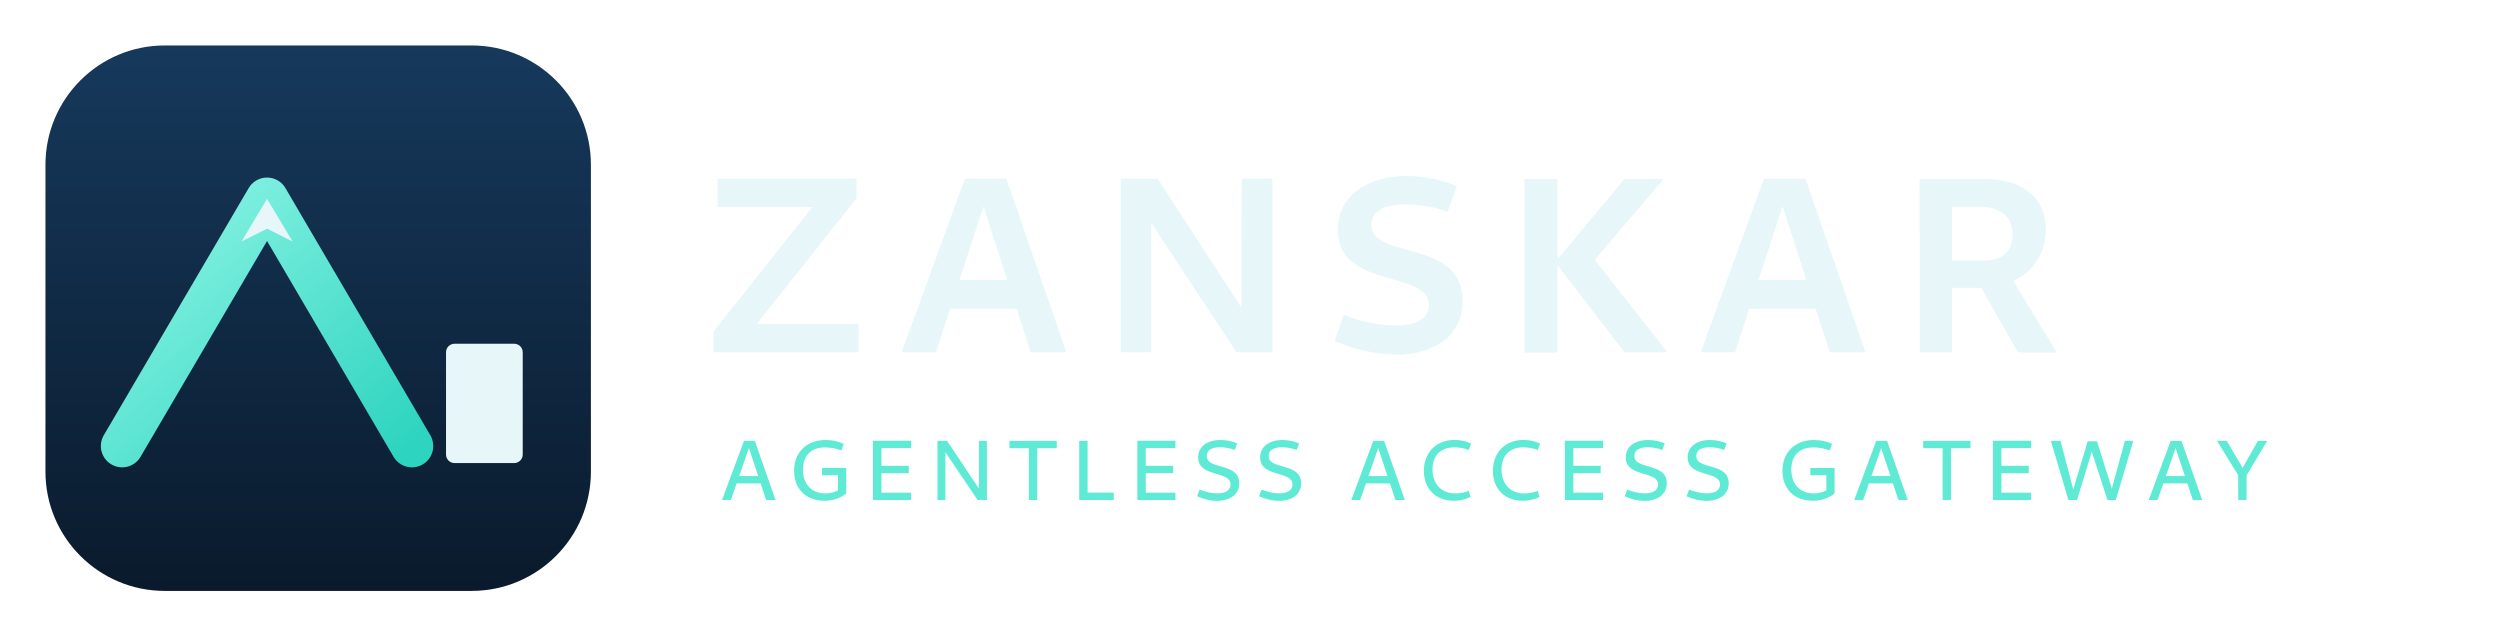
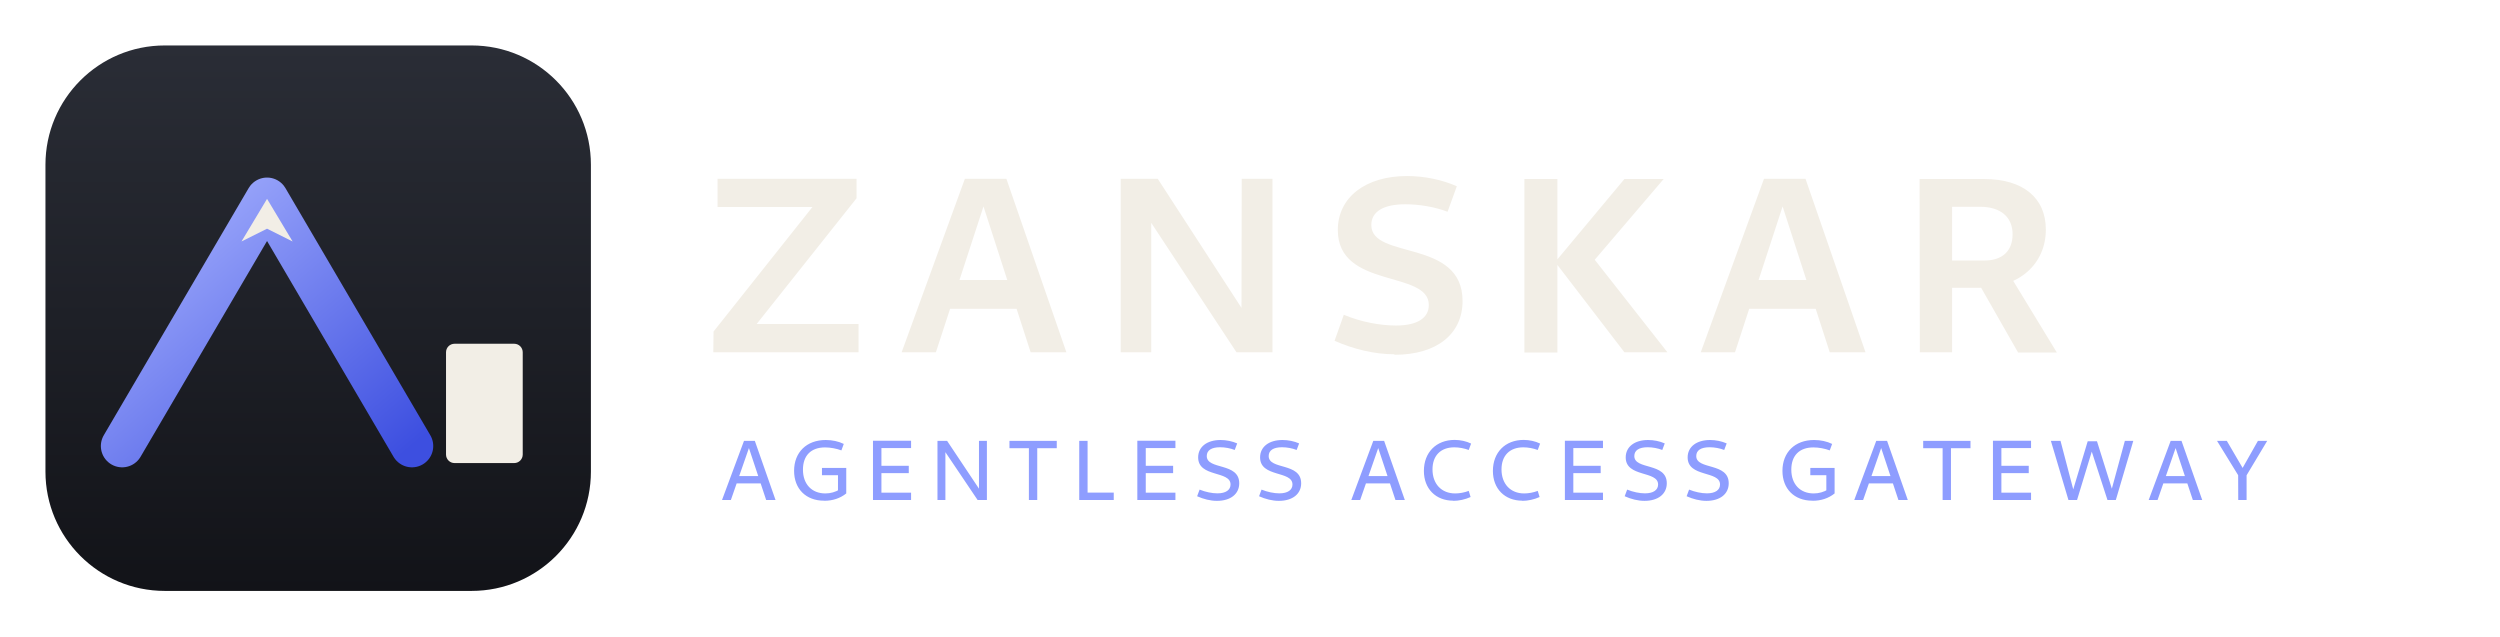
<svg xmlns="http://www.w3.org/2000/svg" width="440" height="112" viewBox="0 0 440 112" role="img" aria-label="Zanskar, agentless access gateway">
  <defs>
    <linearGradient id="sky" x1="0" y1="0" x2="0" y2="1">
-       <stop offset="0" stop-color="#16395C" />
-       <stop offset="1" stop-color="#0A1A2C" />
+       <stop offset="0" stop-color="#2A2D36" />
+       <stop offset="1" stop-color="#121318" />
    </linearGradient>
    <linearGradient id="ice" x1="0" y1="0" x2="1" y2="1">
-       <stop offset="0" stop-color="#8FF5E6" />
-       <stop offset="1" stop-color="#2DD4BF" />
+       <stop offset="0" stop-color="#A9B4FF" />
+       <stop offset="1" stop-color="#3D4FE0" />
    </linearGradient>
  </defs>
  <g transform="translate(8 8) scale(0.75)">
    <rect width="128" height="128" rx="28" fill="url(#sky)" />
    <path d="M18 94 L52 36 L86 94" fill="none" stroke="url(#ice)" stroke-width="10" stroke-linecap="round" stroke-linejoin="round" />
-     <path d="M52 36 L58 46 L52 43 L46 46 Z" fill="#E6F6F9" />
-     <rect x="94" y="70" width="18" height="28" rx="2" fill="#E6F6F9" />
+     <path d="M52 36 L58 46 L52 43 L46 46 Z" fill="#F2EEE6" />
+     <rect x="94" y="70" width="18" height="28" rx="2" fill="#F2EEE6" />
  </g>
-   <path fill="#E6F6F9" d="M125.54 62.0H151.104V57.028H130.512L131.7 58.876L150.752 34.896V31.464H126.288V36.436H146.0L144.592 34.412L125.584 58.348Z M158.688 62.0H164.716L173.736 34.368H172.46L181.392 62.0H187.684L177.124 31.464H169.82ZM165.816 54.344H180.424L179.632 49.284H166.608Z M197.248 62.0H202.616V38.196L202.088 38.416L217.62 62.0H223.956V31.464H218.544L218.5 55.488L219.204 55.268L203.76 31.464H197.248Z M245.444 62.44C252.924 62.44 257.412 58.744 257.412 52.98C257.412 41.936 241.352 45.764 241.352 39.604C241.352 37.228 243.508 35.952 247.336 35.952C249.844 35.952 252.616 36.436 254.772 37.272L256.4 32.784C253.848 31.64 250.68 30.98 247.644 30.98C240.34 30.98 235.456 34.72 235.456 40.484C235.456 50.912 251.472 47.48 251.472 53.684C251.472 55.928 249.492 57.292 245.708 57.292C242.936 57.292 239.548 56.676 236.512 55.4L234.884 59.976C238.14 61.428 241.88 62.352 245.4 62.352Z M285.896 62.0H293.464L280.088 44.972L280.22 46.248L292.804 31.508H285.896L273.708 46.116ZM268.296 62.044H274.104V31.508H268.296Z M299.332 62.0H305.36L314.38 34.368H313.104L322.036 62.0H328.328L317.768 31.464H310.464ZM306.46 54.344H321.068L320.276 49.284H307.252Z M337.892 62.0H343.568V36.392H348.496C352.104 36.392 354.216 38.196 354.216 41.232C354.216 44.136 352.456 45.852 349.244 45.852H341.72V50.648H348.496C355.404 50.648 360.068 46.424 360.068 40.396C360.068 34.764 355.976 31.508 349.244 31.508H337.848ZM355.184 62.044H362.004L353.644 48.316H347.352Z" />
-   <path fill="#5EEAD4" d="M127.075 88.0H128.635L131.935 78.505H131.695L134.845 88.0H136.495L132.85 77.59H130.945ZM129.205 85.075H134.335L134.245 83.785H129.295Z M145.085 88.135C146.555 88.135 147.875 87.7 148.94 86.845V82.36H144.665V83.635H147.485V86.905L147.785 86.14C147.05 86.59 146.18 86.845 145.265 86.845C142.865 86.845 141.32 85.21 141.32 82.66C141.32 80.17 142.745 78.745 145.205 78.745C146.135 78.745 147.215 78.94 148.085 79.27L148.505 78.13C147.59 77.68 146.48 77.44 145.325 77.44C141.965 77.44 139.76 79.6 139.76 82.87C139.76 86.035 141.845 88.12 145.01 88.12Z M153.645 88.0H160.35V86.71H155.13V83.275H159.945V81.985H155.13V78.865H160.35V77.575H153.645Z M164.995 88.0H166.39V79.24L166.18 79.27L172.06 88.0H173.695V77.59H172.3V86.395L172.54 86.365L166.69 77.59H164.995Z M181.085 88.0H182.555V78.88H185.99V77.59H177.665V78.88H181.085Z M189.945 88.0H196.02V86.695H191.415V77.59H189.945Z M200.17 88.0H206.875V86.71H201.655V83.275H206.47V81.985H201.655V78.865H206.875V77.575H200.17Z M214.19 88.15C216.59 88.15 218.105 86.935 218.105 85.06C218.105 81.34 212.39 82.75 212.39 80.26C212.39 79.255 213.23 78.715 214.73 78.715C215.6 78.715 216.56 78.895 217.31 79.195L217.745 78.04C216.86 77.65 215.825 77.44 214.82 77.44C212.435 77.44 210.875 78.64 210.875 80.5C210.875 84.07 216.575 82.795 216.575 85.27C216.575 86.23 215.75 86.83 214.265 86.83C213.32 86.83 212.15 86.59 211.13 86.17L210.695 87.34C211.835 87.85 213.035 88.15 214.175 88.15Z M225.09 88.15C227.49 88.15 229.005 86.935 229.005 85.06C229.005 81.34 223.29 82.75 223.29 80.26C223.29 79.255 224.13 78.715 225.63 78.715C226.5 78.715 227.46 78.895 228.21 79.195L228.645 78.04C227.76 77.65 226.725 77.44 225.72 77.44C223.335 77.44 221.775 78.64 221.775 80.5C221.775 84.07 227.475 82.795 227.475 85.27C227.475 86.23 226.65 86.83 225.165 86.83C224.22 86.83 223.05 86.59 222.03 86.17L221.595 87.34C222.735 87.85 223.935 88.15 225.075 88.15Z M237.83 88.0H239.39L242.69 78.505H242.45L245.6 88.0H247.25L243.605 77.59H241.7ZM239.96 85.075H245.09L245.0 83.785H240.05Z M255.75 88.15C256.77 88.15 257.865 87.91 258.825 87.475L258.495 86.395C257.775 86.68 256.875 86.845 256.11 86.845C253.695 86.845 252.12 85.165 252.12 82.615C252.12 80.185 253.56 78.73 255.96 78.73C256.8 78.73 257.745 78.91 258.495 79.195L258.915 78.07C258.105 77.665 257.04 77.425 256.02 77.425C252.78 77.425 250.605 79.615 250.605 82.885C250.605 86.02 252.69 88.12 255.78 88.12Z M267.895 88.15C268.915 88.15 270.01 87.91 270.97 87.475L270.64 86.395C269.92 86.68 269.02 86.845 268.255 86.845C265.84 86.845 264.265 85.165 264.265 82.615C264.265 80.185 265.705 78.73 268.105 78.73C268.945 78.73 269.89 78.91 270.64 79.195L271.06 78.07C270.25 77.665 269.185 77.425 268.165 77.425C264.925 77.425 262.75 79.615 262.75 82.885C262.75 86.02 264.835 88.12 267.925 88.12Z M275.42 88.0H282.125V86.71H276.905V83.275H281.72V81.985H276.905V78.865H282.125V77.575H275.42Z M289.44 88.15C291.84 88.15 293.355 86.935 293.355 85.06C293.355 81.34 287.64 82.75 287.64 80.26C287.64 79.255 288.48 78.715 289.98 78.715C290.85 78.715 291.81 78.895 292.56 79.195L292.995 78.04C292.11 77.65 291.075 77.44 290.07 77.44C287.685 77.44 286.125 78.64 286.125 80.5C286.125 84.07 291.825 82.795 291.825 85.27C291.825 86.23 291.0 86.83 289.515 86.83C288.57 86.83 287.4 86.59 286.38 86.17L285.945 87.34C287.085 87.85 288.285 88.15 289.425 88.15Z M300.34 88.15C302.74 88.15 304.255 86.935 304.255 85.06C304.255 81.34 298.54 82.75 298.54 80.26C298.54 79.255 299.38 78.715 300.88 78.715C301.75 78.715 302.71 78.895 303.46 79.195L303.895 78.04C303.01 77.65 301.975 77.44 300.97 77.44C298.585 77.44 297.025 78.64 297.025 80.5C297.025 84.07 302.725 82.795 302.725 85.27C302.725 86.23 301.9 86.83 300.415 86.83C299.47 86.83 298.3 86.59 297.28 86.17L296.845 87.34C297.985 87.85 299.185 88.15 300.325 88.15Z M319.035 88.135C320.505 88.135 321.825 87.7 322.89 86.845V82.36H318.615V83.635H321.435V86.905L321.735 86.14C321 86.59 320.13 86.845 319.215 86.845C316.815 86.845 315.27 85.21 315.27 82.66C315.27 80.17 316.695 78.745 319.155 78.745C320.085 78.745 321.165 78.94 322.035 79.27L322.455 78.13C321.54 77.68 320.43 77.44 319.275 77.44C315.915 77.44 313.71 79.6 313.71 82.87C313.71 86.035 315.795 88.12 318.96 88.12Z M326.35 88.0H327.91L331.21 78.505H330.97L334.12 88.0H335.77L332.125 77.59H330.22ZM328.48 85.075H333.61L333.52 83.785H328.57Z M341.9 88.0H343.37V78.88H346.805V77.59H338.48V78.88H341.9Z M350.76 88.0H357.465V86.71H352.245V83.275H357.06V81.985H352.245V78.865H357.465V77.575H350.76Z M364.045 88.0H365.56L368.5 78.34H367.78L370.915 88.0H372.385L375.46 77.59H373.975L371.335 87.295L372.07 87.235L369.07 77.665H367.435L364.555 87.25H365.185L362.65 77.59H360.955Z M378.17 88.0H379.73L383.03 78.505H382.79L385.94 88.0H387.59L383.945 77.59H382.04ZM380.3 85.075H385.43L385.34 83.785H380.39Z M393.93 88.0H395.4V83.65L399.03 77.59H397.395L394.605 82.525H394.8L391.92 77.59H390.195L393.915 83.635Z" />
+   <path fill="#F2EEE6" d="M125.54 62.0H151.104V57.028H130.512L131.7 58.876L150.752 34.896V31.464H126.288V36.436H146.0L144.592 34.412L125.584 58.348Z M158.688 62.0H164.716L173.736 34.368H172.46L181.392 62.0H187.684L177.124 31.464H169.82ZM165.816 54.344H180.424L179.632 49.284H166.608Z M197.248 62.0H202.616V38.196L202.088 38.416L217.62 62.0H223.956V31.464H218.544L218.5 55.488L219.204 55.268L203.76 31.464H197.248Z M245.444 62.44C252.924 62.44 257.412 58.744 257.412 52.98C257.412 41.936 241.352 45.764 241.352 39.604C241.352 37.228 243.508 35.952 247.336 35.952C249.844 35.952 252.616 36.436 254.772 37.272L256.4 32.784C253.848 31.64 250.68 30.98 247.644 30.98C240.34 30.98 235.456 34.72 235.456 40.484C235.456 50.912 251.472 47.48 251.472 53.684C251.472 55.928 249.492 57.292 245.708 57.292C242.936 57.292 239.548 56.676 236.512 55.4L234.884 59.976C238.14 61.428 241.88 62.352 245.4 62.352Z M285.896 62.0H293.464L280.088 44.972L280.22 46.248L292.804 31.508H285.896L273.708 46.116ZM268.296 62.044H274.104V31.508H268.296Z M299.332 62.0H305.36L314.38 34.368H313.104L322.036 62.0H328.328L317.768 31.464H310.464ZM306.46 54.344H321.068L320.276 49.284H307.252Z M337.892 62.0H343.568V36.392H348.496C352.104 36.392 354.216 38.196 354.216 41.232C354.216 44.136 352.456 45.852 349.244 45.852H341.72V50.648H348.496C355.404 50.648 360.068 46.424 360.068 40.396C360.068 34.764 355.976 31.508 349.244 31.508H337.848ZM355.184 62.044H362.004L353.644 48.316H347.352Z" />
+   <path fill="#8E9DFF" d="M127.075 88.0H128.635L131.935 78.505H131.695L134.845 88.0H136.495L132.85 77.59H130.945ZM129.205 85.075H134.335L134.245 83.785H129.295Z M145.085 88.135C146.555 88.135 147.875 87.7 148.94 86.845V82.36H144.665V83.635H147.485V86.905L147.785 86.14C147.05 86.59 146.18 86.845 145.265 86.845C142.865 86.845 141.32 85.21 141.32 82.66C141.32 80.17 142.745 78.745 145.205 78.745C146.135 78.745 147.215 78.94 148.085 79.27L148.505 78.13C147.59 77.68 146.48 77.44 145.325 77.44C141.965 77.44 139.76 79.6 139.76 82.87C139.76 86.035 141.845 88.12 145.01 88.12Z M153.645 88.0H160.35V86.71H155.13V83.275H159.945V81.985H155.13V78.865H160.35V77.575H153.645Z M164.995 88.0H166.39V79.24L166.18 79.27L172.06 88.0H173.695V77.59H172.3V86.395L172.54 86.365L166.69 77.59H164.995Z M181.085 88.0H182.555V78.88H185.99V77.59H177.665V78.88H181.085Z M189.945 88.0H196.02V86.695H191.415V77.59H189.945Z M200.17 88.0H206.875V86.71H201.655V83.275H206.47V81.985H201.655V78.865H206.875V77.575H200.17Z M214.19 88.15C216.59 88.15 218.105 86.935 218.105 85.06C218.105 81.34 212.39 82.75 212.39 80.26C212.39 79.255 213.23 78.715 214.73 78.715C215.6 78.715 216.56 78.895 217.31 79.195L217.745 78.04C216.86 77.65 215.825 77.44 214.82 77.44C212.435 77.44 210.875 78.64 210.875 80.5C210.875 84.07 216.575 82.795 216.575 85.27C216.575 86.23 215.75 86.83 214.265 86.83C213.32 86.83 212.15 86.59 211.13 86.17L210.695 87.34C211.835 87.85 213.035 88.15 214.175 88.15Z M225.09 88.15C227.49 88.15 229.005 86.935 229.005 85.06C229.005 81.34 223.29 82.75 223.29 80.26C223.29 79.255 224.13 78.715 225.63 78.715C226.5 78.715 227.46 78.895 228.21 79.195L228.645 78.04C227.76 77.65 226.725 77.44 225.72 77.44C223.335 77.44 221.775 78.64 221.775 80.5C221.775 84.07 227.475 82.795 227.475 85.27C227.475 86.23 226.65 86.83 225.165 86.83C224.22 86.83 223.05 86.59 222.03 86.17L221.595 87.34C222.735 87.85 223.935 88.15 225.075 88.15Z M237.83 88.0H239.39L242.69 78.505H242.45L245.6 88.0H247.25L243.605 77.59H241.7ZM239.96 85.075H245.09L245.0 83.785H240.05Z M255.75 88.15C256.77 88.15 257.865 87.91 258.825 87.475L258.495 86.395C257.775 86.68 256.875 86.845 256.11 86.845C253.695 86.845 252.12 85.165 252.12 82.615C252.12 80.185 253.56 78.73 255.96 78.73C256.8 78.73 257.745 78.91 258.495 79.195L258.915 78.07C258.105 77.665 257.04 77.425 256.02 77.425C252.78 77.425 250.605 79.615 250.605 82.885C250.605 86.02 252.69 88.12 255.78 88.12Z M267.895 88.15C268.915 88.15 270.01 87.91 270.97 87.475L270.64 86.395C269.92 86.68 269.02 86.845 268.255 86.845C265.84 86.845 264.265 85.165 264.265 82.615C264.265 80.185 265.705 78.73 268.105 78.73C268.945 78.73 269.89 78.91 270.64 79.195L271.06 78.07C270.25 77.665 269.185 77.425 268.165 77.425C264.925 77.425 262.75 79.615 262.75 82.885C262.75 86.02 264.835 88.12 267.925 88.12Z M275.42 88.0H282.125V86.71H276.905V83.275H281.72V81.985H276.905V78.865H282.125V77.575H275.42Z M289.44 88.15C291.84 88.15 293.355 86.935 293.355 85.06C293.355 81.34 287.64 82.75 287.64 80.26C287.64 79.255 288.48 78.715 289.98 78.715C290.85 78.715 291.81 78.895 292.56 79.195L292.995 78.04C292.11 77.65 291.075 77.44 290.07 77.44C287.685 77.44 286.125 78.64 286.125 80.5C286.125 84.07 291.825 82.795 291.825 85.27C291.825 86.23 291.0 86.83 289.515 86.83C288.57 86.83 287.4 86.59 286.38 86.17L285.945 87.34C287.085 87.85 288.285 88.15 289.425 88.15Z M300.34 88.15C302.74 88.15 304.255 86.935 304.255 85.06C304.255 81.34 298.54 82.75 298.54 80.26C298.54 79.255 299.38 78.715 300.88 78.715C301.75 78.715 302.71 78.895 303.46 79.195L303.895 78.04C303.01 77.65 301.975 77.44 300.97 77.44C298.585 77.44 297.025 78.64 297.025 80.5C297.025 84.07 302.725 82.795 302.725 85.27C302.725 86.23 301.9 86.83 300.415 86.83C299.47 86.83 298.3 86.59 297.28 86.17L296.845 87.34C297.985 87.85 299.185 88.15 300.325 88.15Z M319.035 88.135C320.505 88.135 321.825 87.7 322.89 86.845V82.36H318.615V83.635H321.435V86.905L321.735 86.14C321 86.59 320.13 86.845 319.215 86.845C316.815 86.845 315.27 85.21 315.27 82.66C315.27 80.17 316.695 78.745 319.155 78.745C320.085 78.745 321.165 78.94 322.035 79.27L322.455 78.13C321.54 77.68 320.43 77.44 319.275 77.44C315.915 77.44 313.71 79.6 313.71 82.87C313.71 86.035 315.795 88.12 318.96 88.12Z M326.35 88.0H327.91L331.21 78.505H330.97L334.12 88.0H335.77L332.125 77.59H330.22ZM328.48 85.075H333.61L333.52 83.785H328.57Z M341.9 88.0H343.37V78.88H346.805V77.59H338.48V78.88H341.9Z M350.76 88.0H357.465V86.71H352.245V83.275H357.06V81.985H352.245V78.865H357.465V77.575H350.76Z M364.045 88.0H365.56L368.5 78.34H367.78L370.915 88.0H372.385L375.46 77.59H373.975L371.335 87.295L372.07 87.235L369.07 77.665H367.435L364.555 87.25H365.185L362.65 77.59H360.955Z M378.17 88.0H379.73L383.03 78.505H382.79L385.94 88.0H387.59L383.945 77.59H382.04ZM380.3 85.075H385.43L385.34 83.785H380.39Z M393.93 88.0H395.4V83.65L399.03 77.59H397.395L394.605 82.525H394.8L391.92 77.59H390.195L393.915 83.635Z" />
</svg>
